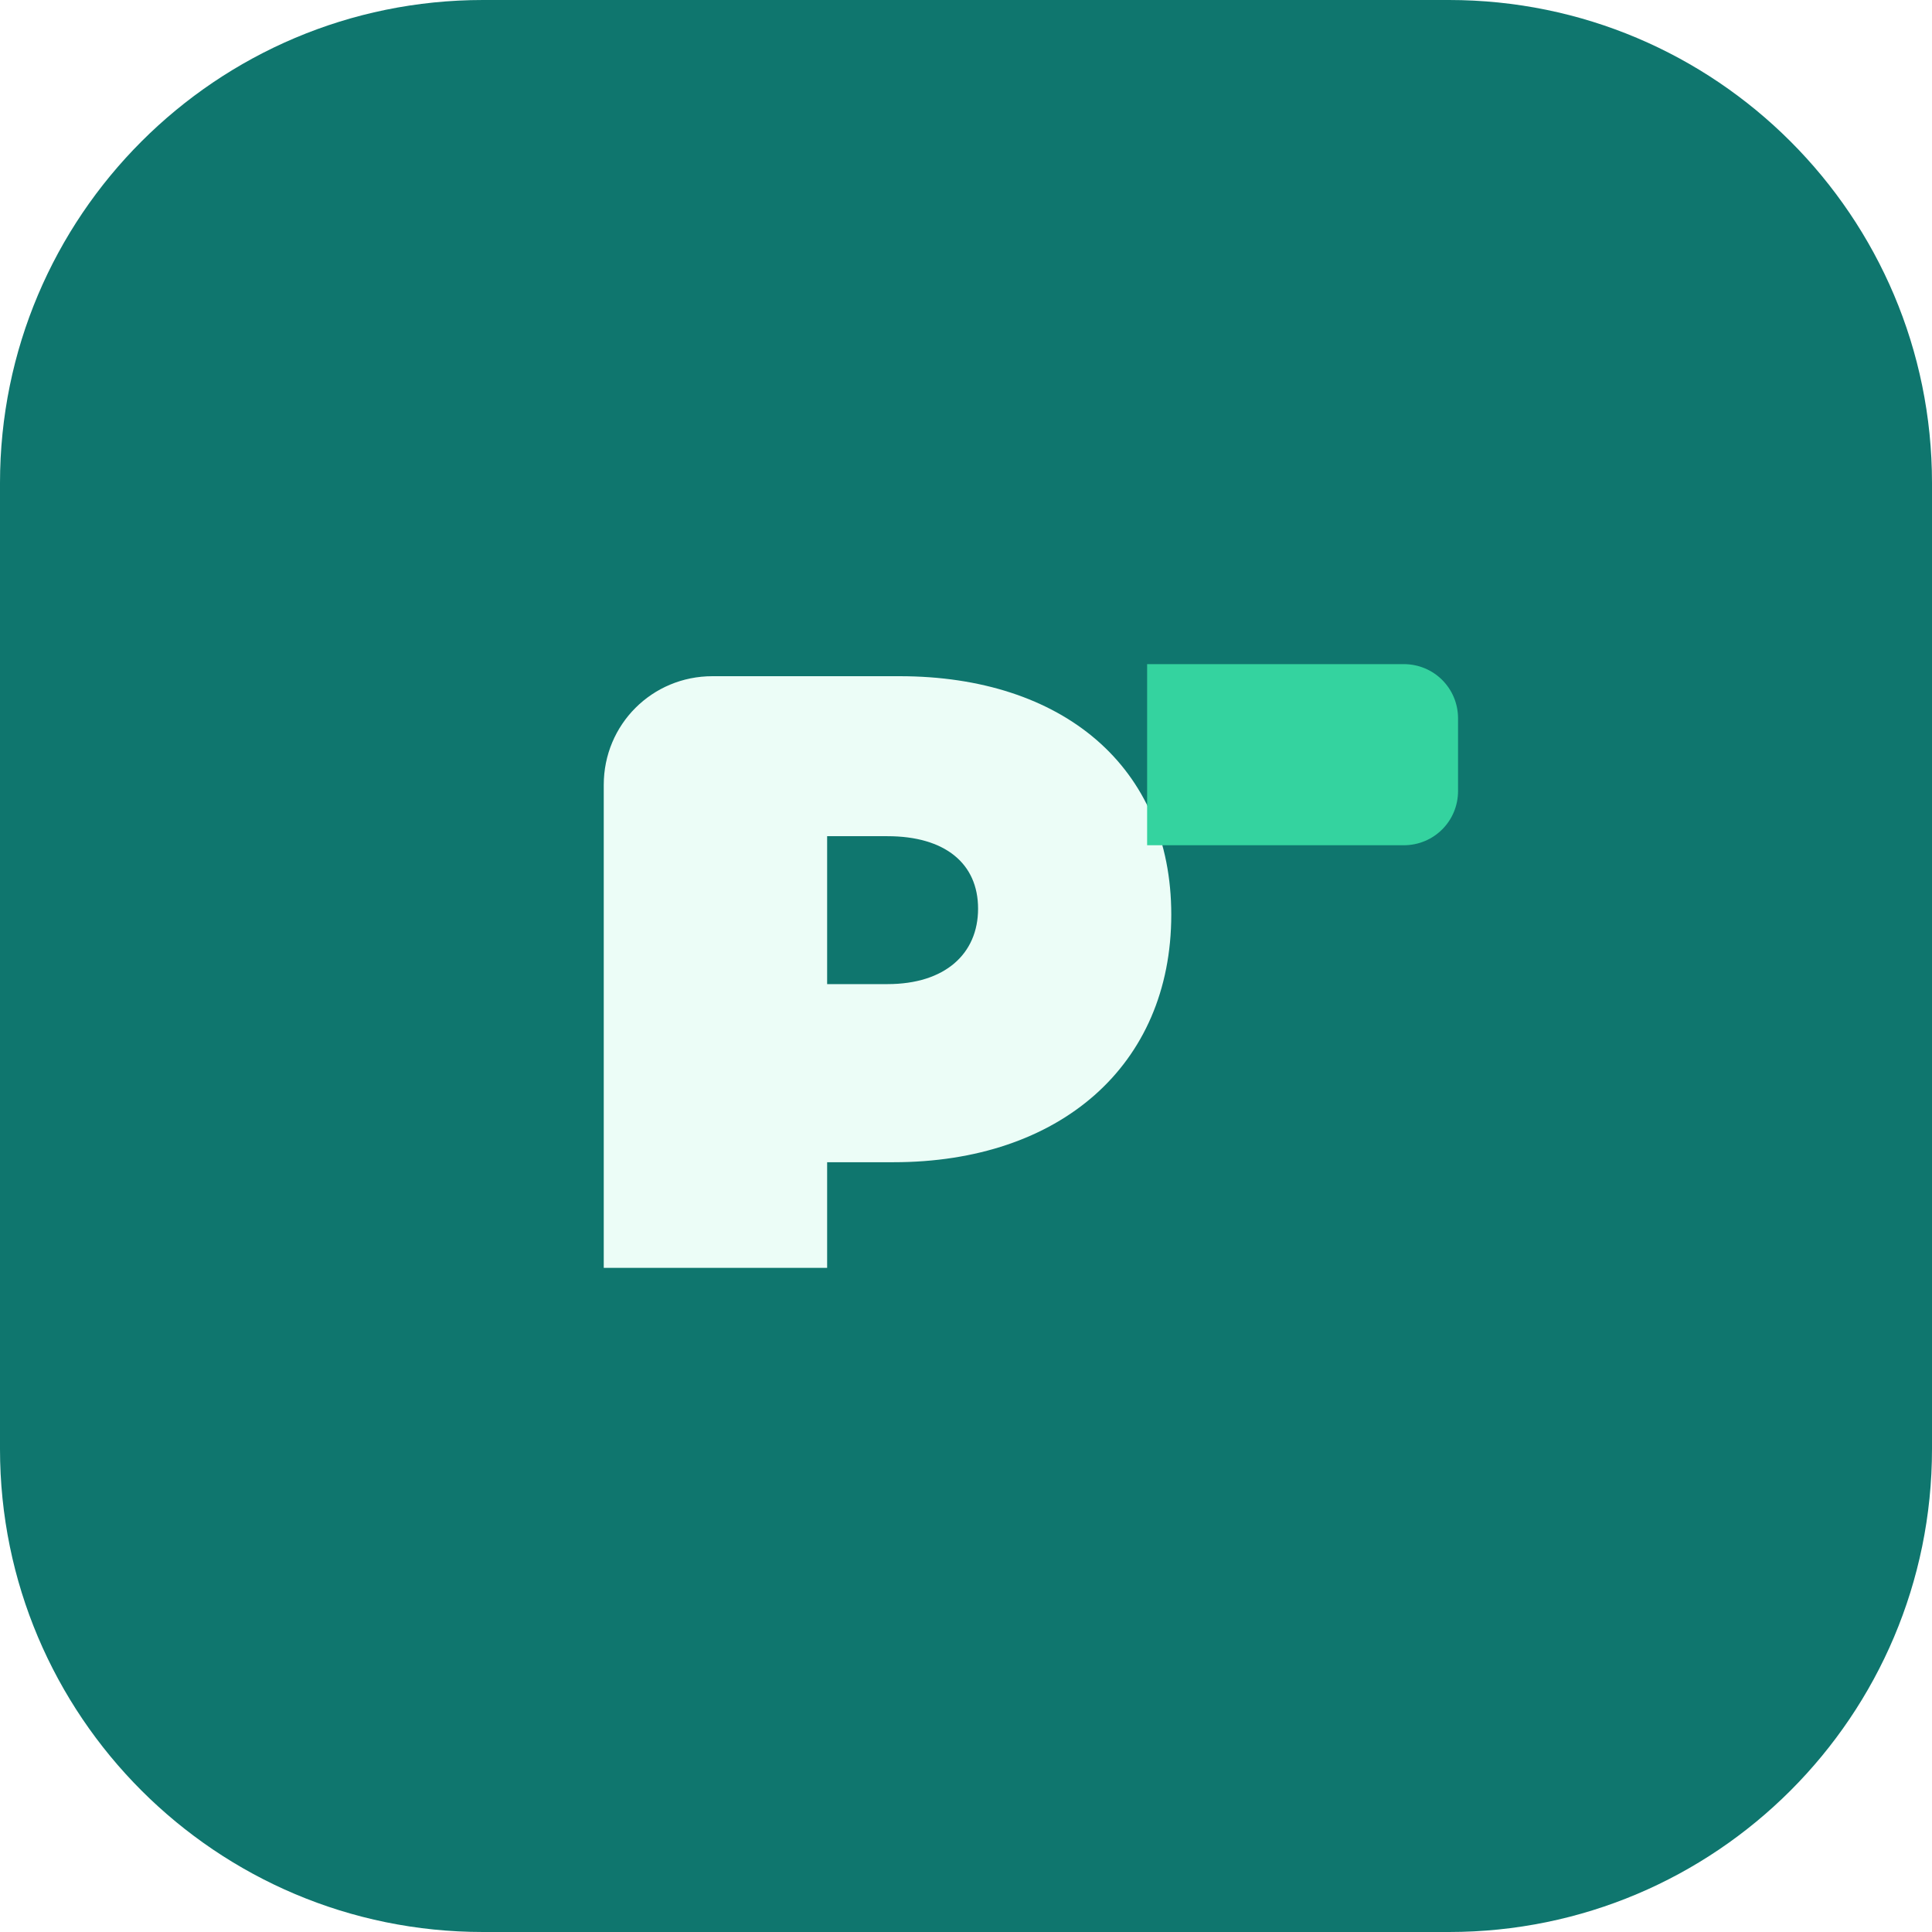
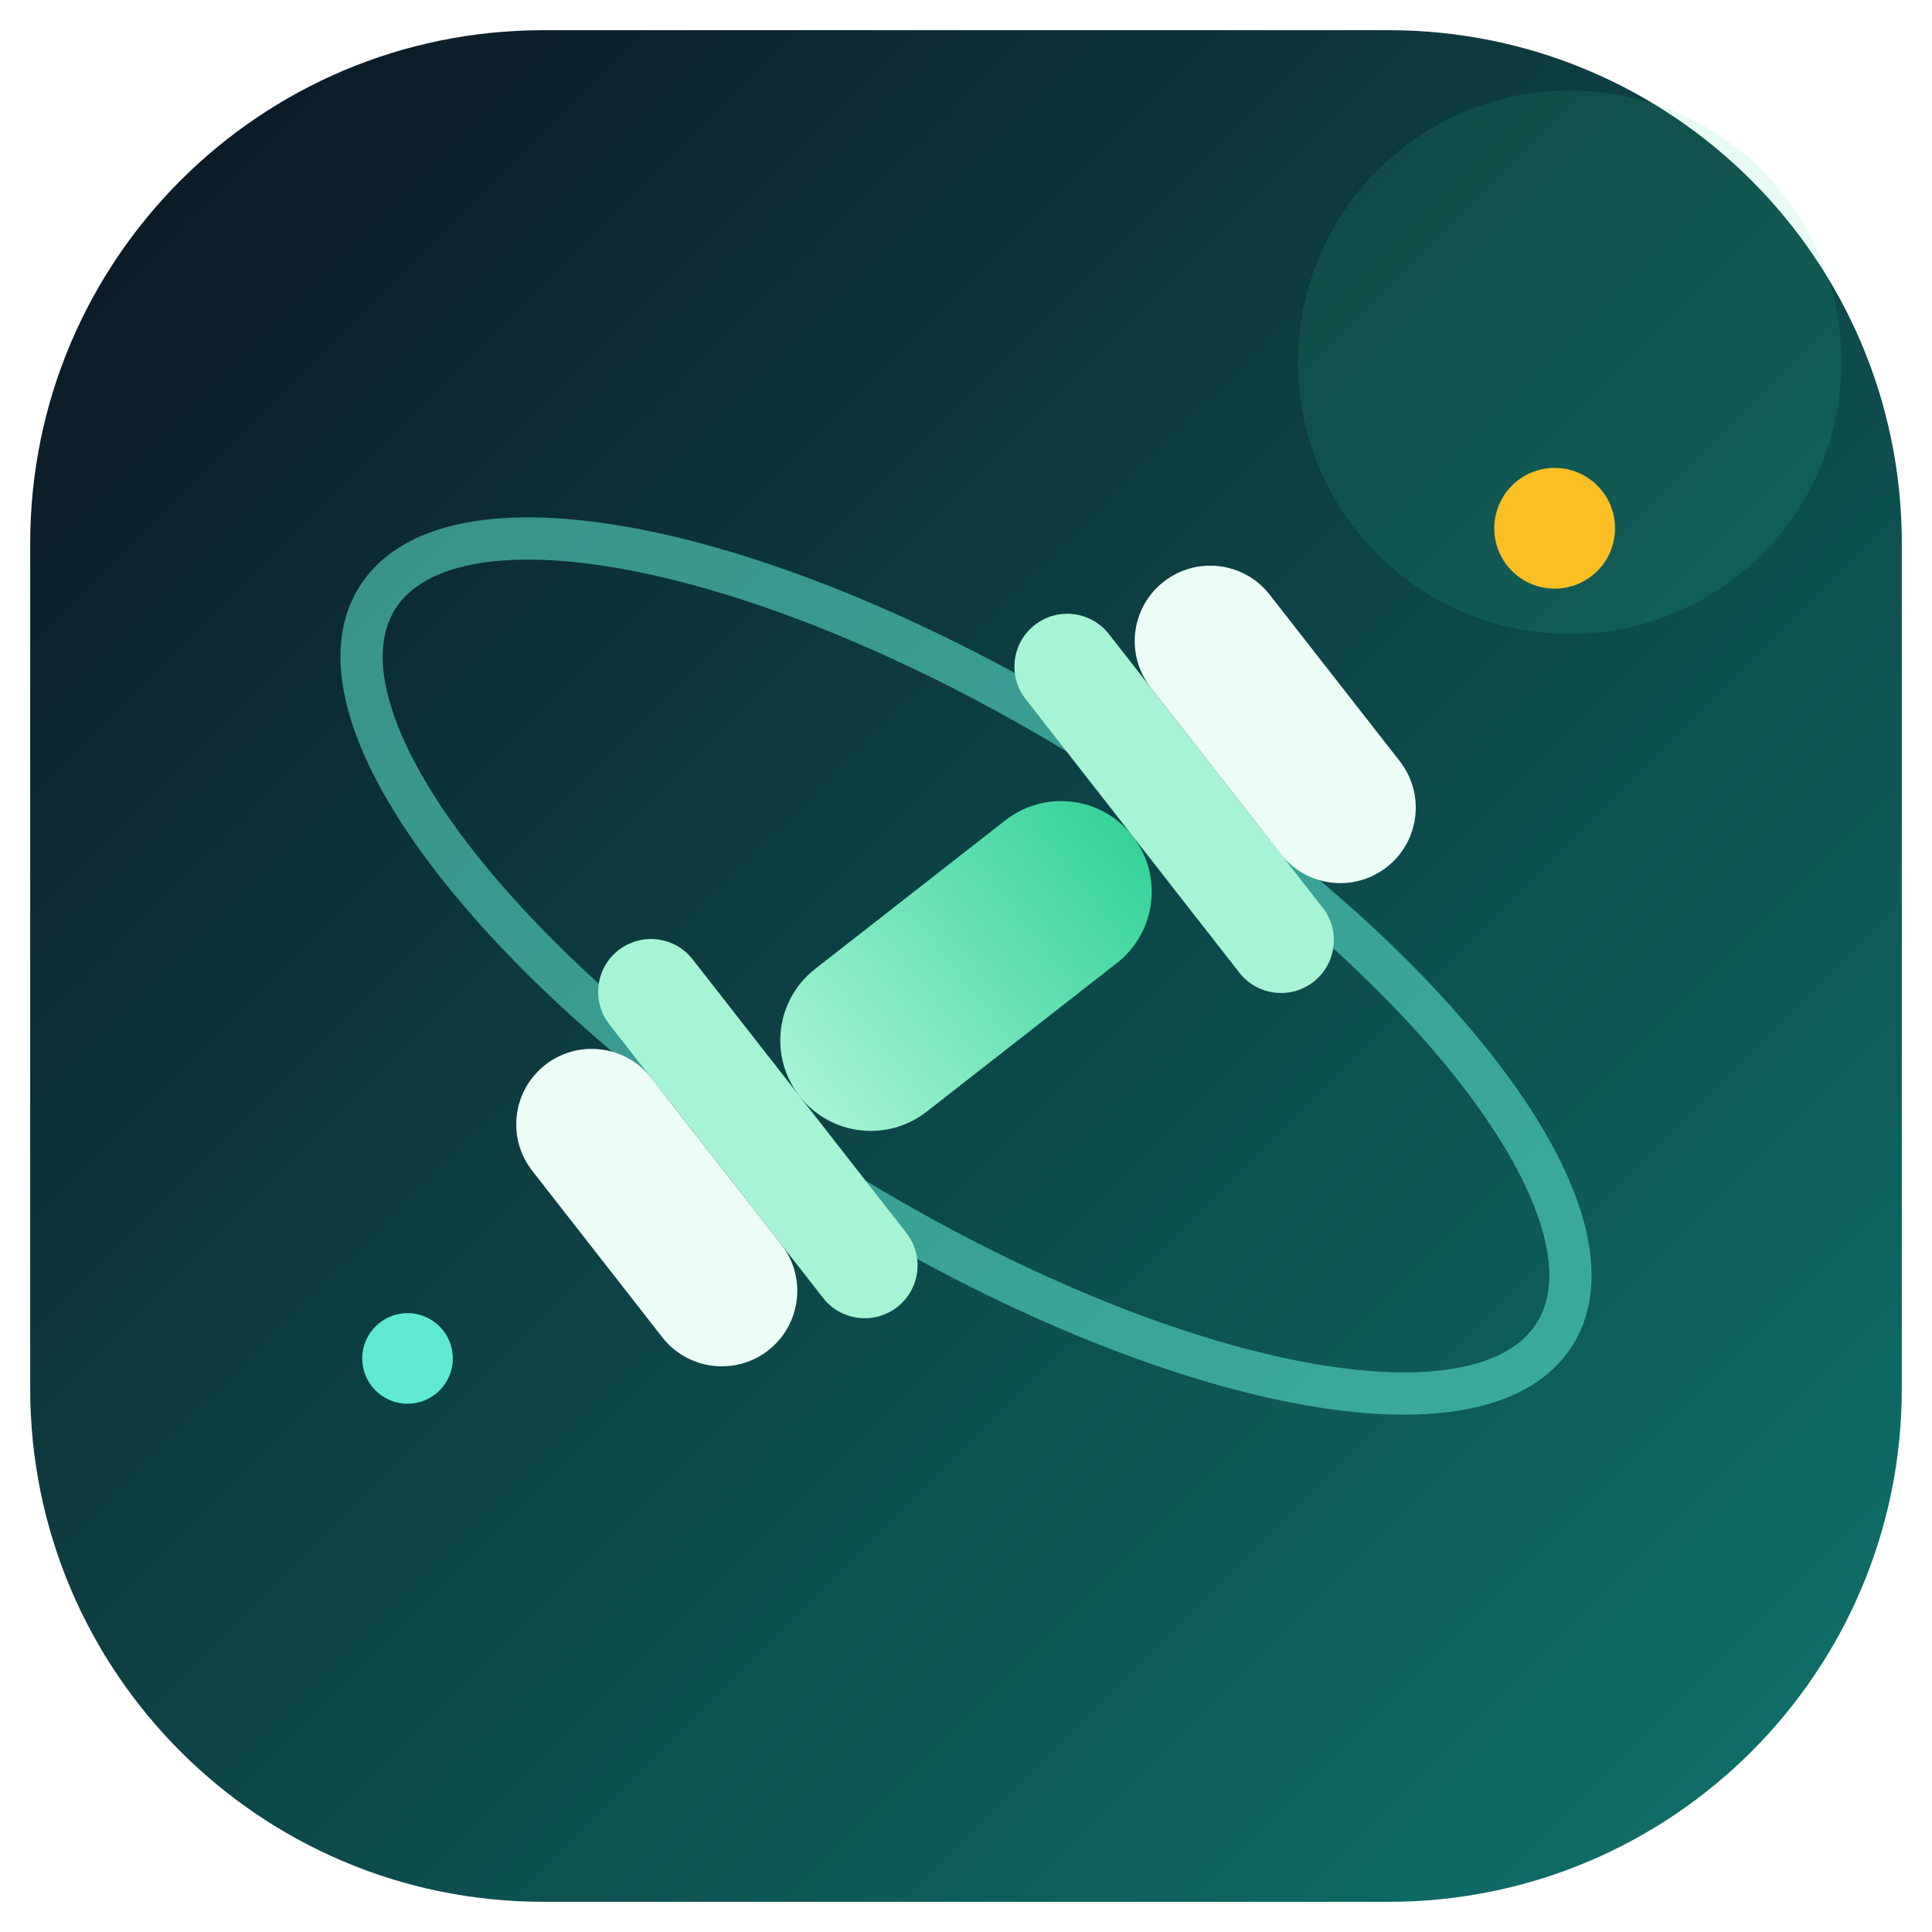
- <svg xmlns="http://www.w3.org/2000/svg" viewBox="0 0 64 64" fill="none">
-   <rect width="64" height="64" rx="16" fill="#0f766e" />
-   <path d="M20 42V26c0-2 1.6-3.6 3.6-3.6h6.2c5.4 0 9 3 9 7.9 0 5-3.7 8.2-9.2 8.2h-2.2V42H20Zm7.4-9.4h2c1.9 0 3-1 3-2.5s-1.1-2.4-3-2.4h-2v4.9Z" fill="#ecfdf7" />
-   <path d="M38 22h8.5c1 0 1.8.8 1.8 1.8v2.4c0 1-.8 1.8-1.8 1.8H38V22Z" fill="#34d39f" />
+ <svg xmlns="http://www.w3.org/2000/svg" viewBox="0 0 64 64" role="img" aria-label="PT Brain logo">
+   <defs>
+     <linearGradient id="ptb-bg" x1="0" y1="0" x2="64" y2="64" gradientUnits="userSpaceOnUse">
+       <stop stop-color="#0b1220" />
+       <stop offset="1" stop-color="#0f766e" />
+     </linearGradient>
+     <linearGradient id="ptb-bar" x1="25" y1="32" x2="39" y2="32" gradientUnits="userSpaceOnUse">
+       <stop stop-color="#a7f3d5" />
+       <stop offset="1" stop-color="#34d399" />
+     </linearGradient>
+   </defs>
+   <rect x="1" y="1" width="62" height="62" rx="17" fill="url(#ptb-bg)" />
+   <circle cx="52" cy="12" r="9" fill="#34d399" opacity=".12" />
+   <ellipse cx="32" cy="32" rx="23" ry="8.5" transform="rotate(32 32 32)" fill="none" stroke="#5eead4" stroke-width="1.4" opacity=".55" />
+   <g transform="rotate(-38 32 32)">
+     <rect x="16.5" y="26" width="5" height="12" rx="2.5" fill="#ecfdf7" />
+     <rect x="21.5" y="24.5" width="3.5" height="15" rx="1.75" fill="#a7f3d5" />
+     <rect x="25" y="29" width="14" height="6" rx="3" fill="url(#ptb-bar)" />
+     <rect x="39" y="24.5" width="3.5" height="15" rx="1.75" fill="#a7f3d5" />
+     <rect x="42.5" y="26" width="5" height="12" rx="2.5" fill="#ecfdf7" />
+   </g>
+   <circle cx="51.5" cy="17.5" r="2" fill="#fbbf24" />
+   <circle cx="13.5" cy="45" r="1.5" fill="#5eead4" />
</svg>
